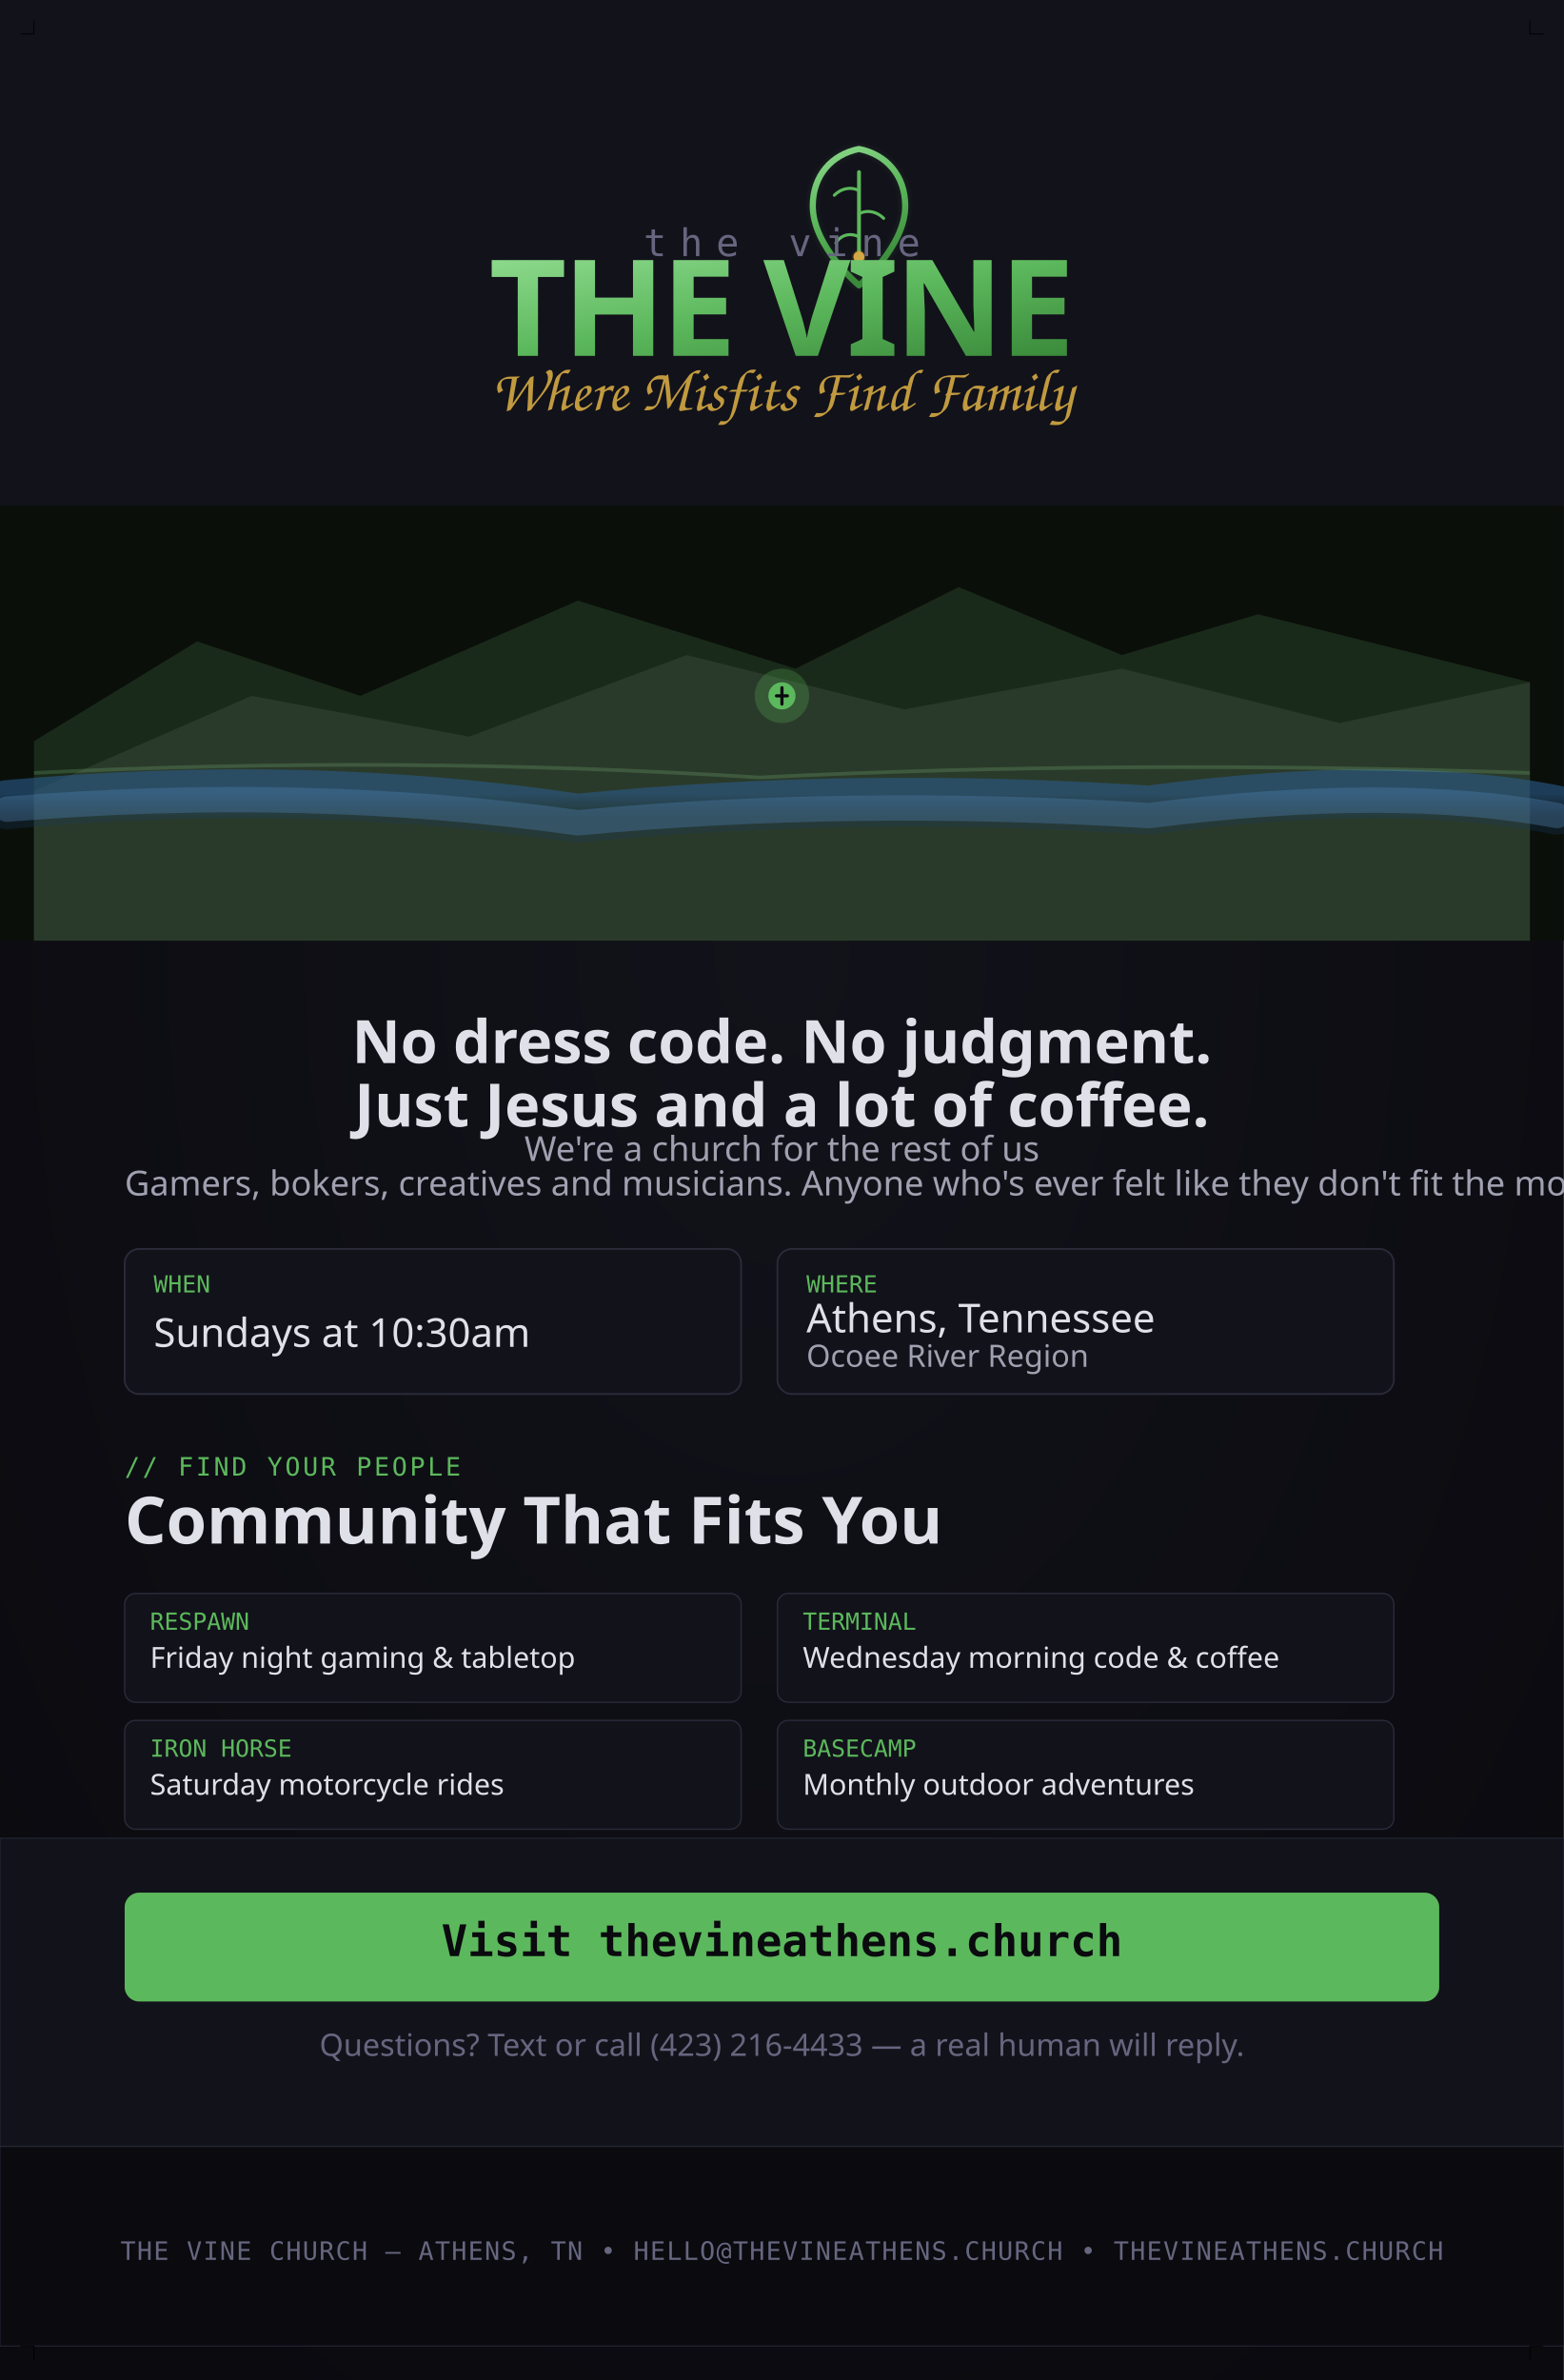
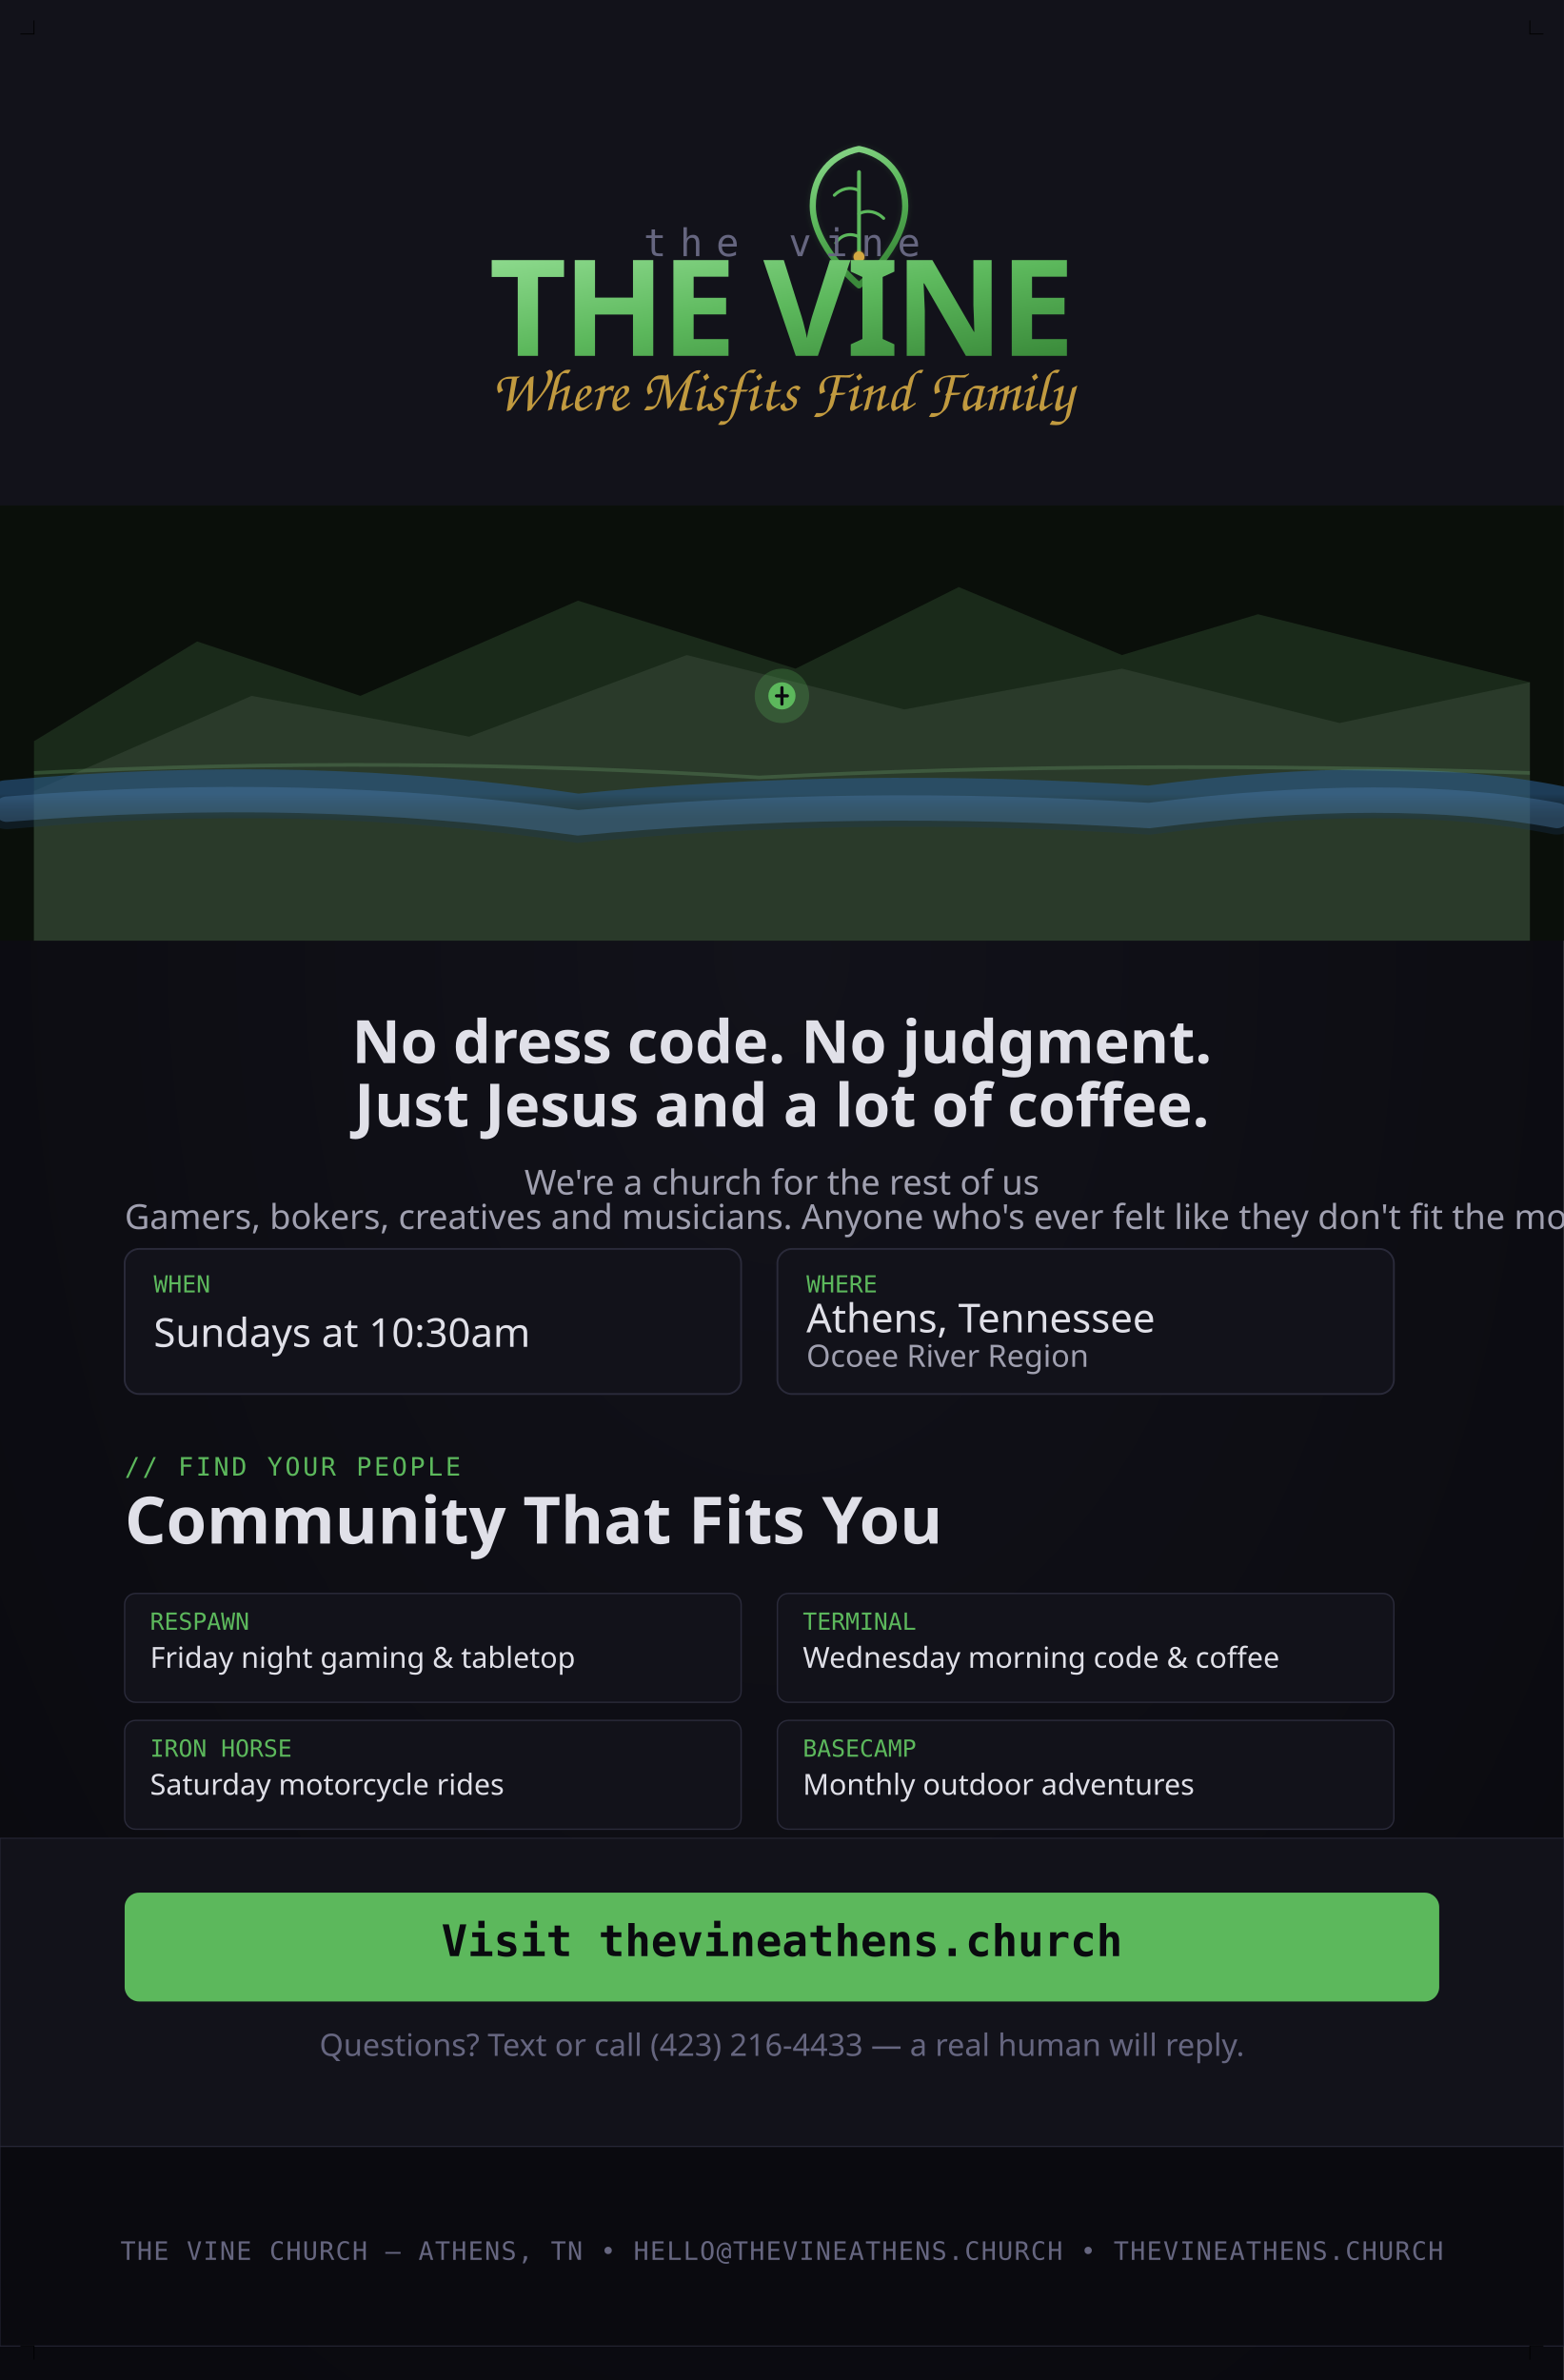
<svg xmlns="http://www.w3.org/2000/svg" viewBox="-37.5 -37.5 1725 2625" width="1725" height="2625">
  <defs>
    <radialGradient id="flyer-bg" cx="50%" cy="40%" r="70%">
      <stop offset="0%" stop-color="#12121a" />
      <stop offset="100%" stop-color="#0a0a0f" />
    </radialGradient>
    <linearGradient id="leaf-grad" x1="0" y1="0" x2="0.3" y2="1">
      <stop offset="0%" stop-color="#8cd98c" />
      <stop offset="50%" stop-color="#5cb85c" />
      <stop offset="100%" stop-color="#3a8a3a" />
    </linearGradient>
    <linearGradient id="title-grad" x1="0" y1="0" x2="1" y2="1">
      <stop offset="0%" stop-color="#8cd98c" />
      <stop offset="50%" stop-color="#5cb85c" />
      <stop offset="100%" stop-color="#3a8a3a" />
    </linearGradient>
    <linearGradient id="river-grad" x1="0" y1="0" x2="0" y2="1">
      <stop offset="0%" stop-color="#2a5a8a" stop-opacity="0.6" />
      <stop offset="100%" stop-color="#1a3a5a" stop-opacity="0.3" />
    </linearGradient>
    <filter id="amber-glow" x="-50%" y="-50%" width="200%" height="200%">
      <feGaussianBlur in="SourceGraphic" stdDeviation="2" result="blur" />
      <feMerge>
        <feMergeNode in="blur" />
        <feMergeNode in="SourceGraphic" />
      </feMerge>
    </filter>
    <filter id="leaf-glow" x="-20%" y="-20%" width="140%" height="140%">
      <feGaussianBlur in="SourceAlpha" stdDeviation="4" result="blur" />
      <feFlood flood-color="#5cb85c" flood-opacity="0.15" />
      <feComposite in2="blur" operator="in" result="glow" />
      <feMerge>
        <feMergeNode in="glow" />
        <feMergeNode in="SourceGraphic" />
      </feMerge>
    </filter>
  </defs>
  <rect x="-37.5" y="-37.5" width="1725" height="2625" fill="url(#flyer-bg)" />
  <g transform="translate(0, 0)">
    <rect x="-37.5" y="-37.5" width="1725" height="557.5" fill="#12121a" />
    <g transform="translate(825, 120) scale(0.85)">
      <path d="M100 185 C100 185 40 135 40 82 C40 42 65 15 100 8 C135 15 160 42 160 82 C160 135 100 185 100 185Z" fill="none" stroke="url(#leaf-grad)" stroke-width="8" stroke-linejoin="round" filter="url(#leaf-glow)" />
      <line x1="100" y1="38" x2="100" y2="155" stroke="#5cb85c" stroke-width="5" stroke-linecap="round" />
      <path d="M100 62 C88 56 76 60 68 68" fill="none" stroke="#5cb85c" stroke-width="4" stroke-linecap="round" />
      <path d="M100 92 C112 86 124 90 132 98" fill="none" stroke="#5cb85c" stroke-width="4" stroke-linecap="round" />
      <path d="M100 122 C88 116 76 120 70 130" fill="none" stroke="#5cb85c" stroke-width="4" stroke-linecap="round" />
      <circle cx="100" cy="148" r="7" fill="#d4a843" filter="url(#amber-glow)" />
    </g>
    <text x="825" y="245" text-anchor="middle" font-family="'JetBrains Mono', monospace" font-size="42" font-weight="400" fill="#666680" letter-spacing="0.35em">the vine</text>
    <text x="825" y="355" text-anchor="middle" font-family="'Space Grotesk', sans-serif" font-size="148" font-weight="700" fill="url(#title-grad)" letter-spacing="-0.03em">THE VINE</text>
    <text x="825" y="415" text-anchor="middle" font-family="'Caveat', cursive" font-size="66" font-weight="400" fill="#d4a843" opacity="0.9">Where Misfits Find Family</text>
  </g>
  <g transform="translate(0, 520)">
    <rect x="-37.5" width="1725" height="480" fill="#0a0f0a" />
    <path d="M0,260 L180,150 L360,210 L600,105 L840,180 L1020,90 L1200,165 L1350,120 L1650,195 L1650,480 L0,480 Z" fill="#1a2a1a" />
    <path d="M0,315 L240,210 L480,255 L720,165 L960,225 L1200,180 L1440,240 L1650,195 L1650,480 L0,480 Z" fill="#2a3a2a" />
    <path d="M-30,330 Q300,300 600,345 Q900,315 1230,336 Q1500,300 1680,336" fill="none" stroke="url(#river-grad)" stroke-width="54" stroke-linecap="round" />
    <path d="M-30,335 Q300,308 600,350 Q900,322 1230,342 Q1500,308 1680,342" fill="none" stroke="#4a7aa8" stroke-width="28" stroke-linecap="round" opacity="0.4" />
    <g transform="translate(825, 210)">
      <circle r="30" fill="#5cb85c" opacity="0.25" />
      <circle r="15" fill="#5cb85c" />
      <path d="M0,-9 L0,9" stroke="#0a0a0f" stroke-width="3.5" stroke-linecap="round" />
      <path d="M-6,0 L6,0" stroke="#0a0a0f" stroke-width="3.5" stroke-linecap="round" />
    </g>
    <path d="M0,295 Q400,275 800,300 Q1200,280 1650,295" fill="none" stroke="#8cd98c" stroke-width="4" stroke-opacity="0.2" />
  </g>
  <g transform="translate(0, 1000)">
    <text x="825" y="135" text-anchor="middle" font-family="'Space Grotesk', sans-serif" font-size="66" font-weight="600" fill="#e0e0e8">No dress code. No judgment.</text>
    <text x="825" y="205" text-anchor="middle" font-family="'Space Grotesk', sans-serif" font-size="66" font-weight="600" fill="#e0e0e8">Just Jesus and a lot of coffee.</text>
-     <text x="825" y="243" text-anchor="middle" font-family="'Space Grotesk', sans-serif" font-size="38" fill="#a0a0b0">We're a church for the rest of us</text>
-     <text x="100" y="281" font-family="'Space Grotesk', sans-serif" font-size="38" fill="#a0a0b0" line-height="1.5">
+     <text x="825" y="280" text-anchor="middle" font-family="'Space Grotesk', sans-serif" font-size="38" fill="#a0a0b0">We're a church for the rest of us</text>
+     <text x="100" y="318" font-family="'Space Grotesk', sans-serif" font-size="38" fill="#a0a0b0" line-height="1.5">
      Gamers, bokers, creatives and musicians.<br />
      Anyone who's ever felt like they don't fit the mold.<br />
      <br />
      Real faith. Real people. Real community.
    </text>
    <g transform="translate(100, 340)">
      <rect x="0" y="0" width="680" height="160" rx="16" fill="#12121a" stroke="#2a2a3a" stroke-width="2" />
      <text x="32" y="48" font-family="'JetBrains Mono', monospace" font-size="26" fill="#5cb85c">WHEN</text>
      <text x="32" y="108" font-family="'Space Grotesk', sans-serif" font-size="44" fill="#e0e0e8">Sundays at 10:30am</text>
      <g transform="translate(720, 0)">
        <rect x="0" y="0" width="680" height="160" rx="16" fill="#12121a" stroke="#2a2a3a" stroke-width="2" />
        <text x="32" y="48" font-family="'JetBrains Mono', monospace" font-size="26" fill="#5cb85c">WHERE</text>
        <text x="32" y="92" font-family="'Space Grotesk', sans-serif" font-size="44" fill="#e0e0e8">Athens, Tennessee</text>
        <text x="32" y="130" font-family="'Space Grotesk', sans-serif" font-size="34" fill="#a0a0b0">Ocoee River Region</text>
      </g>
    </g>
    <text x="100" y="590" font-family="'JetBrains Mono', monospace" font-size="28" fill="#5cb85c" letter-spacing="0.1em">// FIND YOUR PEOPLE</text>
    <text x="100" y="665" font-family="'Space Grotesk', sans-serif" font-size="72" font-weight="600" fill="#e0e0e8">Community That Fits You</text>
    <g transform="translate(100, 720)">
      <g>
        <rect x="0" y="0" width="680" height="120" rx="12" fill="#12121a" stroke="#2a2a3a" stroke-width="1.5" />
        <text x="28" y="40" font-family="'JetBrains Mono', monospace" font-size="26" fill="#5cb85c">RESPAWN</text>
        <text x="28" y="82" font-family="'Space Grotesk', sans-serif" font-size="32" fill="#e0e0e8">Friday night gaming &amp; tabletop</text>
      </g>
      <g transform="translate(720, 0)">
        <rect x="0" y="0" width="680" height="120" rx="12" fill="#12121a" stroke="#2a2a3a" stroke-width="1.5" />
        <text x="28" y="40" font-family="'JetBrains Mono', monospace" font-size="26" fill="#5cb85c">TERMINAL</text>
        <text x="28" y="82" font-family="'Space Grotesk', sans-serif" font-size="32" fill="#e0e0e8">Wednesday morning code &amp; coffee</text>
      </g>
      <g transform="translate(0, 140)">
        <rect x="0" y="0" width="680" height="120" rx="12" fill="#12121a" stroke="#2a2a3a" stroke-width="1.5" />
        <text x="28" y="40" font-family="'JetBrains Mono', monospace" font-size="26" fill="#5cb85c">IRON HORSE</text>
        <text x="28" y="82" font-family="'Space Grotesk', sans-serif" font-size="32" fill="#e0e0e8">Saturday motorcycle rides</text>
      </g>
      <g transform="translate(720, 140)">
        <rect x="0" y="0" width="680" height="120" rx="12" fill="#12121a" stroke="#2a2a3a" stroke-width="1.5" />
        <text x="28" y="40" font-family="'JetBrains Mono', monospace" font-size="26" fill="#5cb85c">BASECAMP</text>
        <text x="28" y="82" font-family="'Space Grotesk', sans-serif" font-size="32" fill="#e0e0e8">Monthly outdoor adventures</text>
      </g>
      <g transform="translate(0, 280)">
        <rect x="0" y="0" width="680" height="120" rx="12" fill="#12121a" stroke="#2a2a3a" stroke-width="1.5" />
        <text x="28" y="40" font-family="'JetBrains Mono', monospace" font-size="26" fill="#5cb85c">BRANCHES</text>
        <text x="28" y="82" font-family="'Space Grotesk', sans-serif" font-size="32" fill="#e0e0e8">Weekly discipleship groups</text>
      </g>
      <g transform="translate(720, 280)">
        <rect x="0" y="0" width="680" height="120" rx="12" fill="#12121a" stroke="#2a2a3a" stroke-width="1.5" />
        <text x="28" y="40" font-family="'JetBrains Mono', monospace" font-size="26" fill="#5cb85c">AMPLIFIED</text>
        <text x="28" y="82" font-family="'Space Grotesk', sans-serif" font-size="32" fill="#e0e0e8">Thursday music &amp; worship</text>
      </g>
    </g>
  </g>
  <g transform="translate(0, 1990)">
    <rect x="-37.5" width="1725" height="340" fill="#12121a" stroke="#2a2a3a" stroke-width="1" />
    <rect x="100" y="60" width="1450" height="120" rx="16" fill="#5cb85c" />
    <text x="825" y="130" text-anchor="middle" font-family="'JetBrains Mono', monospace" font-size="48" font-weight="700" fill="#0a0a0f">Visit thevineathens.church</text>
    <text x="825" y="240" text-anchor="middle" font-family="'Space Grotesk', sans-serif" font-size="34" fill="#666680">Questions? Text or call (423) 216-4433 — a real human will reply.</text>
  </g>
  <g transform="translate(0, 2330)">
    <rect x="-37.5" width="1725" height="220" fill="#0a0a0f" stroke="#2a2a3a" stroke-width="1" />
    <text x="825" y="125" text-anchor="middle" font-family="'JetBrains Mono', monospace" font-size="28" fill="#666680" letter-spacing="0.05em">THE VINE CHURCH — ATHENS, TN • HELLO@THEVINEATHENS.CHURCH • THEVINEATHENS.CHURCH</text>
  </g>
  <g stroke="#000000" stroke-width="1" fill="none">
    <path d="M-15,0 L0,0 L0,-15" />
    <path d="M1650,-15 L1650,0 L1665,0" />
    <path d="M-15,2550 L0,2550 L0,2565" />
    <path d="M1650,2565 L1650,2550 L1665,2550" />
  </g>
</svg>
